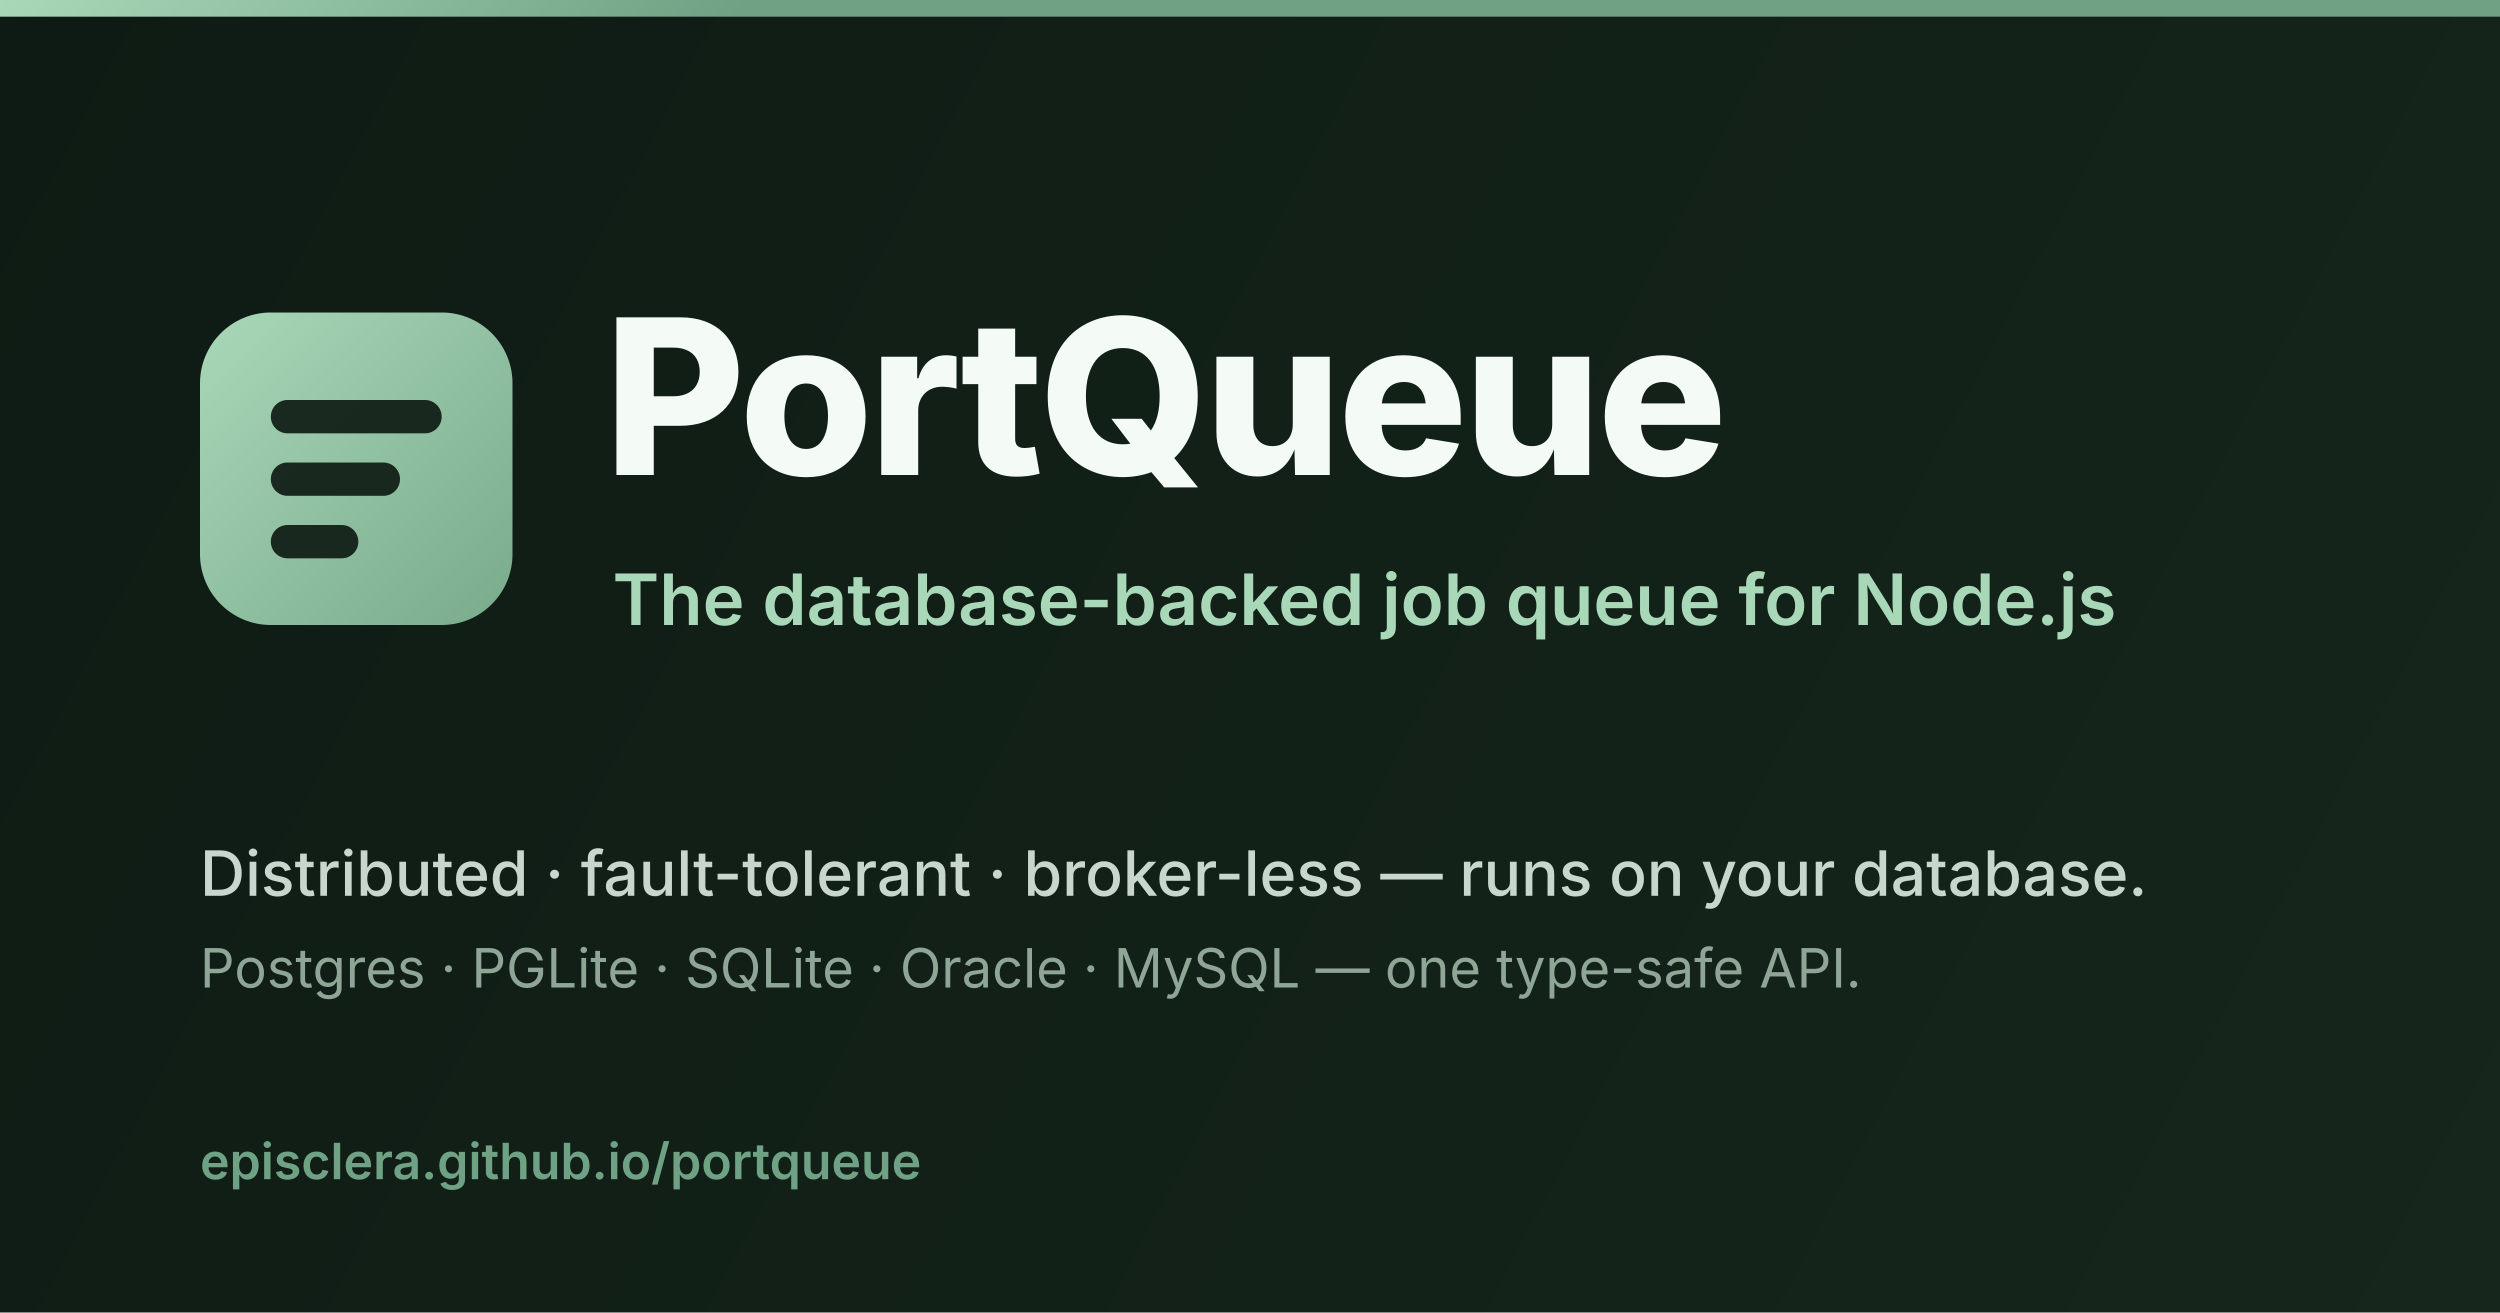
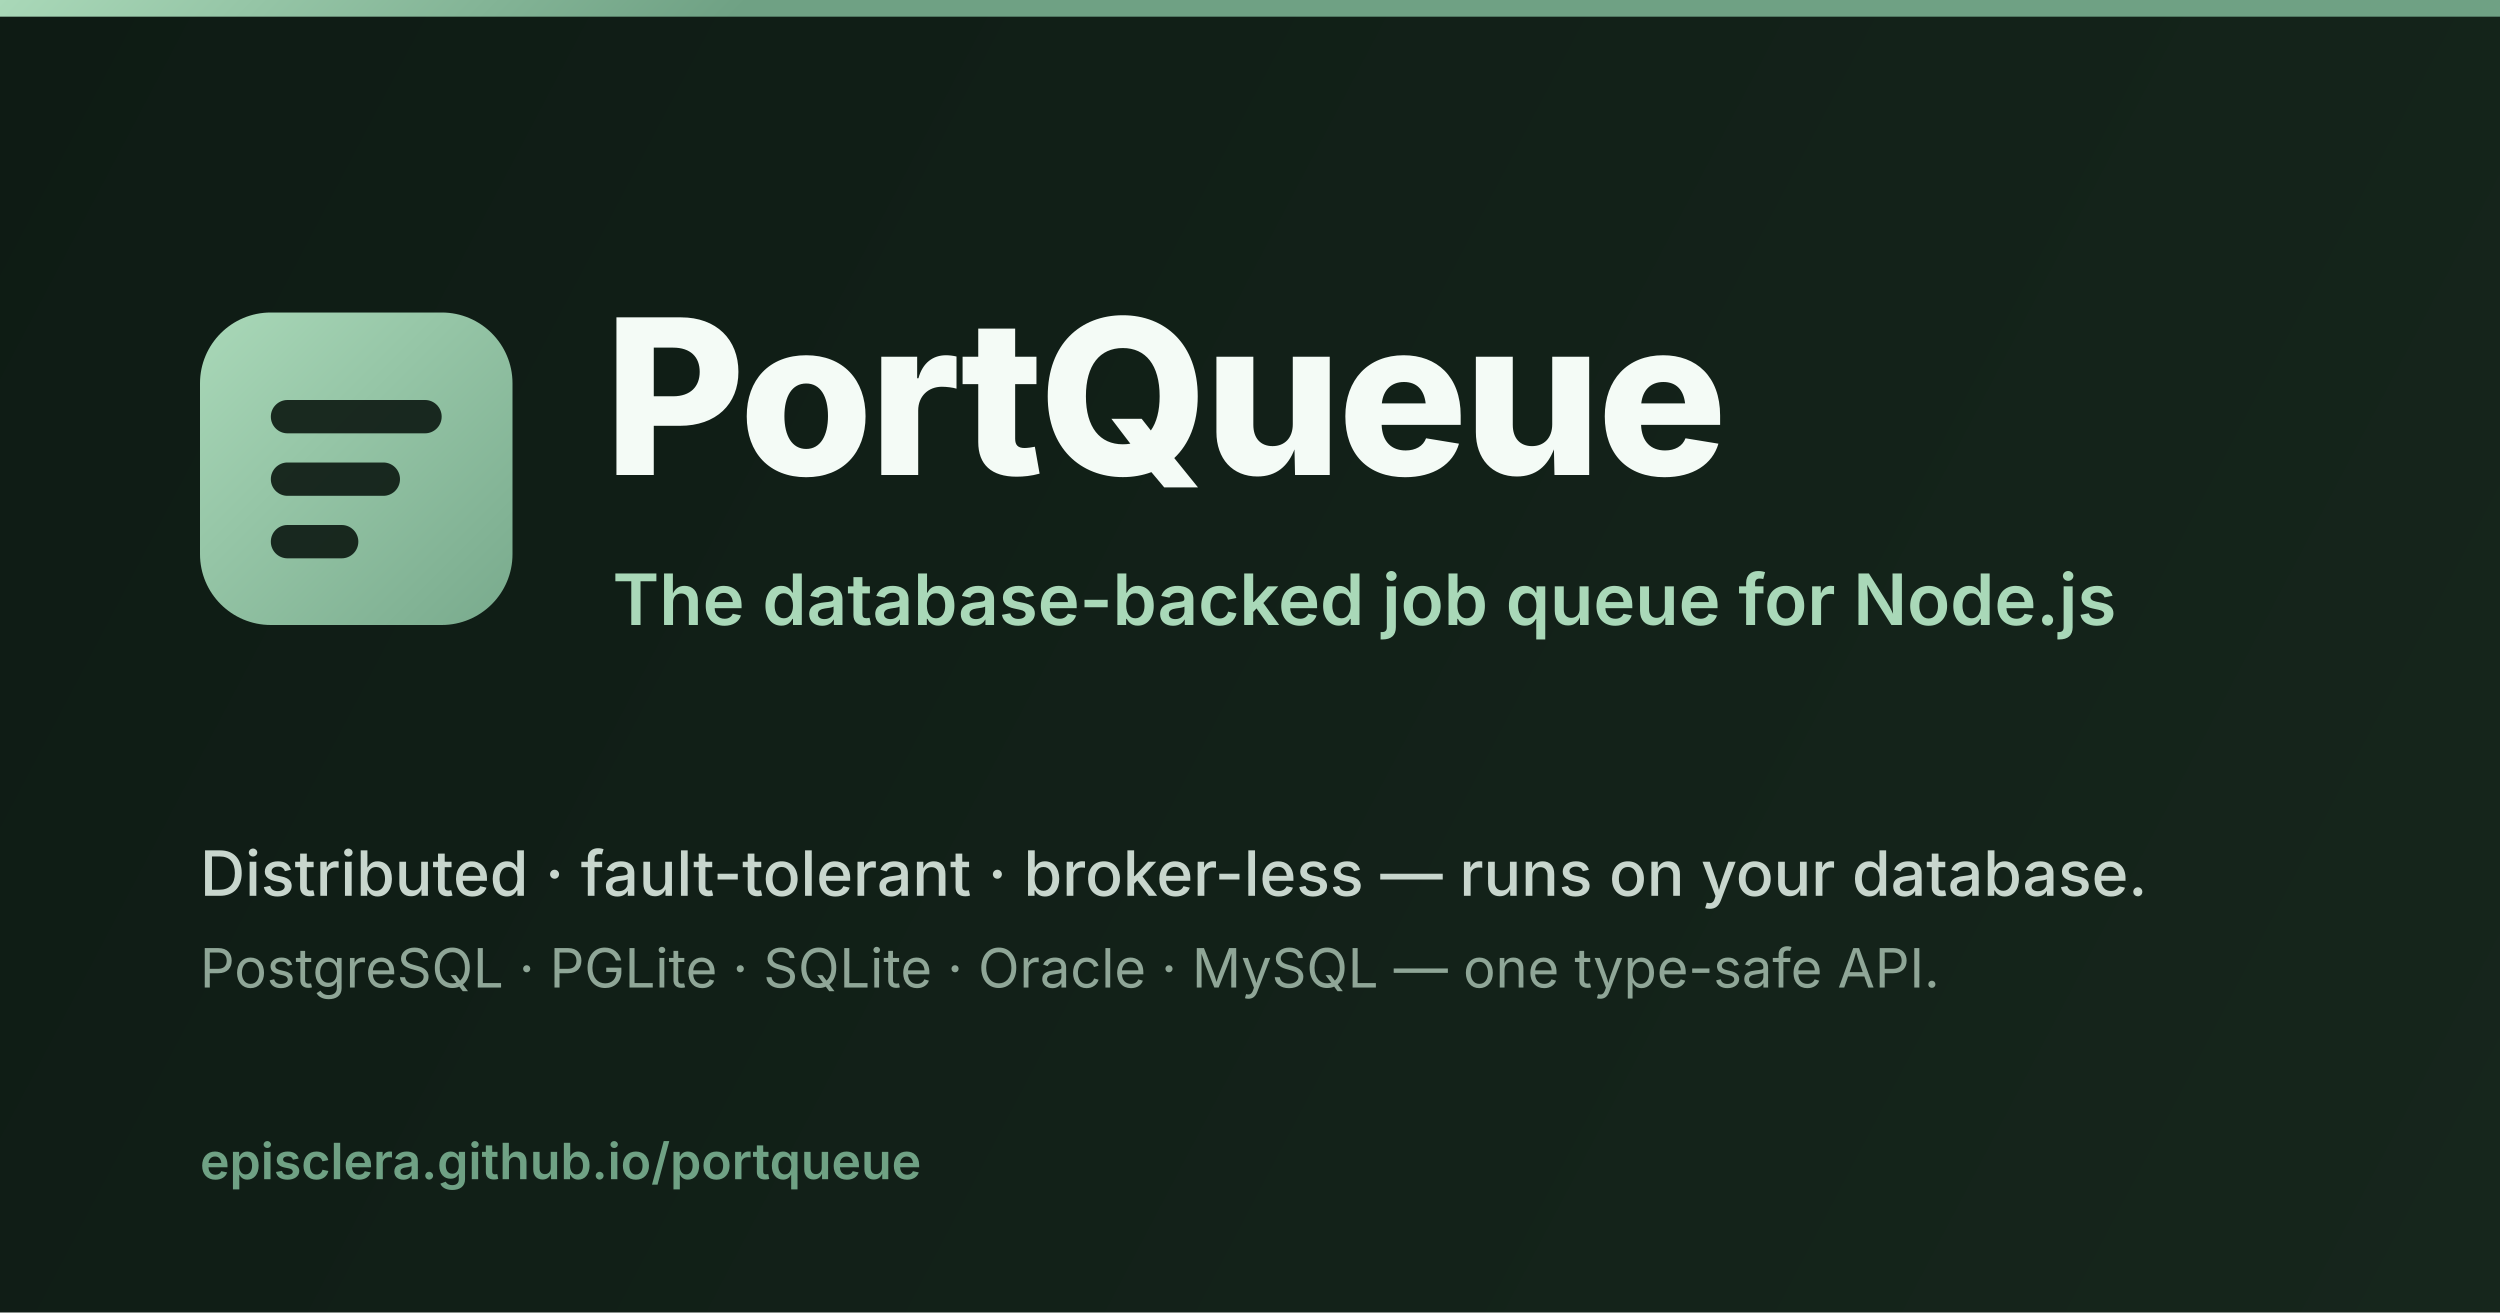
<svg xmlns="http://www.w3.org/2000/svg" width="1200" height="630" viewBox="0 0 1200 630" role="img" aria-label="PortQueue — the distributed, database-backed job queue">
  <defs>
    <linearGradient id="bg" x1="0" y1="0" x2="1200" y2="630" gradientUnits="userSpaceOnUse">
      <stop offset="0" stop-color="#0E1B14" />
      <stop offset="1" stop-color="#16261C" />
    </linearGradient>
    <linearGradient id="mark" x1="0" y1="0" x2="180" y2="180" gradientUnits="userSpaceOnUse">
      <stop offset="0" stop-color="#A9D8B8" />
      <stop offset="1" stop-color="#6FA184" />
    </linearGradient>
  </defs>
  <rect width="1200" height="630" fill="url(#bg)" />
  <rect x="0" y="0" width="1200" height="8" fill="url(#mark)" />
  <g transform="translate(96,150)">
    <rect x="0" y="0" width="150" height="150" rx="34" fill="url(#mark)" />
    <g fill="#0E1B14" opacity="0.92">
      <rect x="34" y="42" width="82" height="16" rx="8" />
      <rect x="34" y="72" width="62" height="16" rx="8" />
      <rect x="34" y="102" width="42" height="16" rx="8" />
    </g>
  </g>
  <text x="290" y="228" font-family="Inter, Helvetica, Arial, sans-serif" font-size="104" font-weight="800" fill="#F4FBF6" letter-spacing="-2">PortQueue</text>
  <text x="294" y="300" font-family="Inter, Helvetica, Arial, sans-serif" font-size="34" font-weight="600" fill="#A9D8B8">The database-backed job queue for Node.js</text>
  <text x="96" y="430" font-family="Inter, Helvetica, Arial, sans-serif" font-size="30" font-weight="500" fill="#C8D6CD">Distributed · fault-tolerant · broker-less — runs on your database.</text>
-   <text x="96" y="474" font-family="Inter, Helvetica, Arial, sans-serif" font-size="26" font-weight="400" fill="#8FA697">Postgres · PGLite · SQLite · Oracle · MySQL — one type-safe API.</text>
+   <text x="96" y="474" font-family="Inter, Helvetica, Arial, sans-serif" font-size="26" font-weight="400" fill="#8FA697">PostgreSQL · PGLite · SQLite · Oracle · MySQL — one type-safe API.</text>
  <text x="96" y="566" font-family="Inter, Helvetica, Arial, sans-serif" font-size="24" font-weight="600" fill="#6FA184">episclera.github.io/portqueue</text>
</svg>
